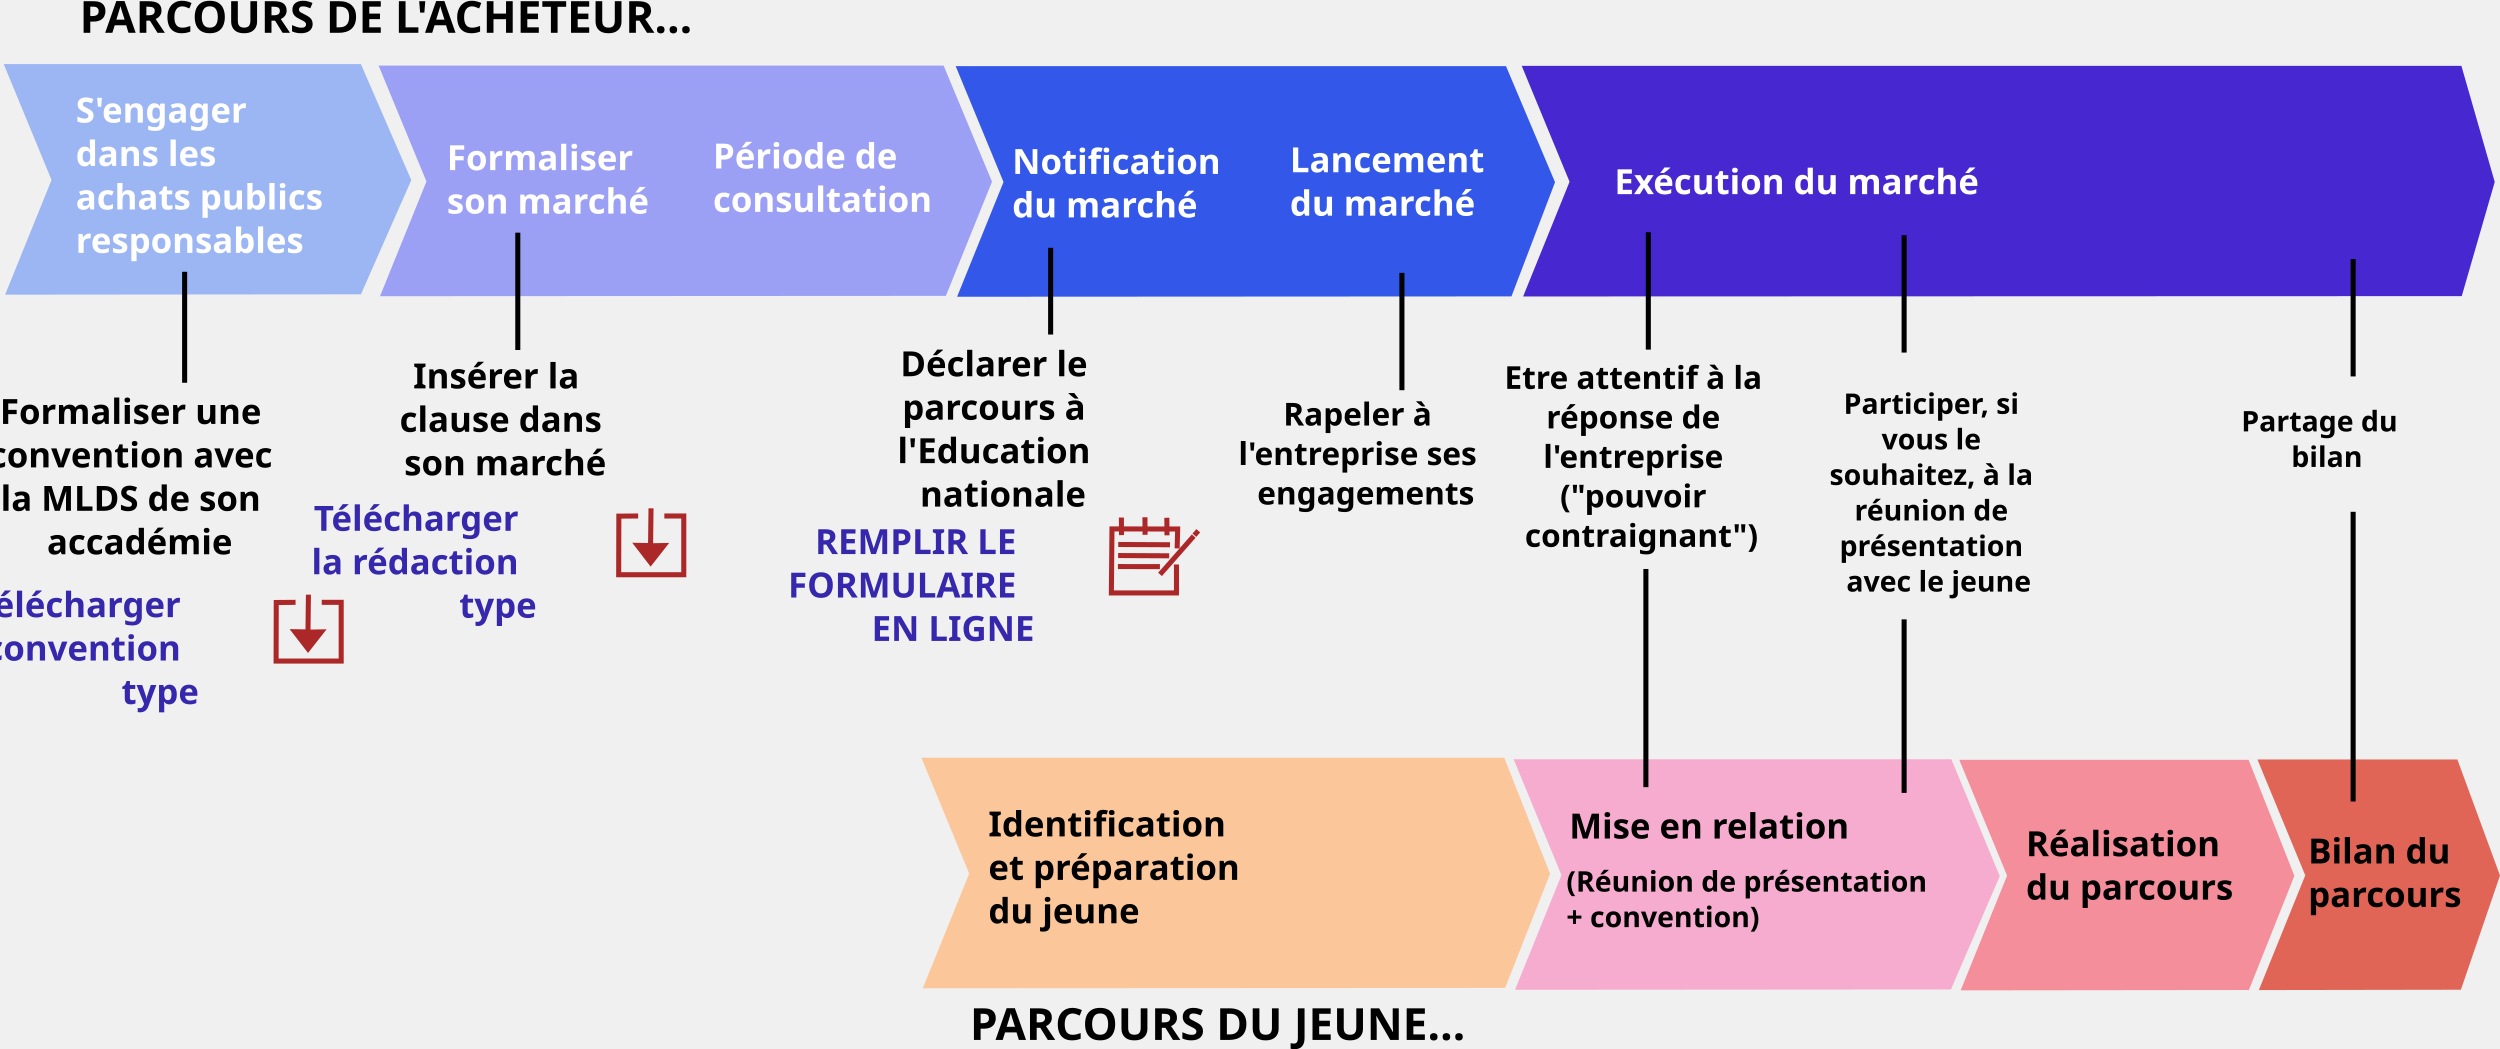
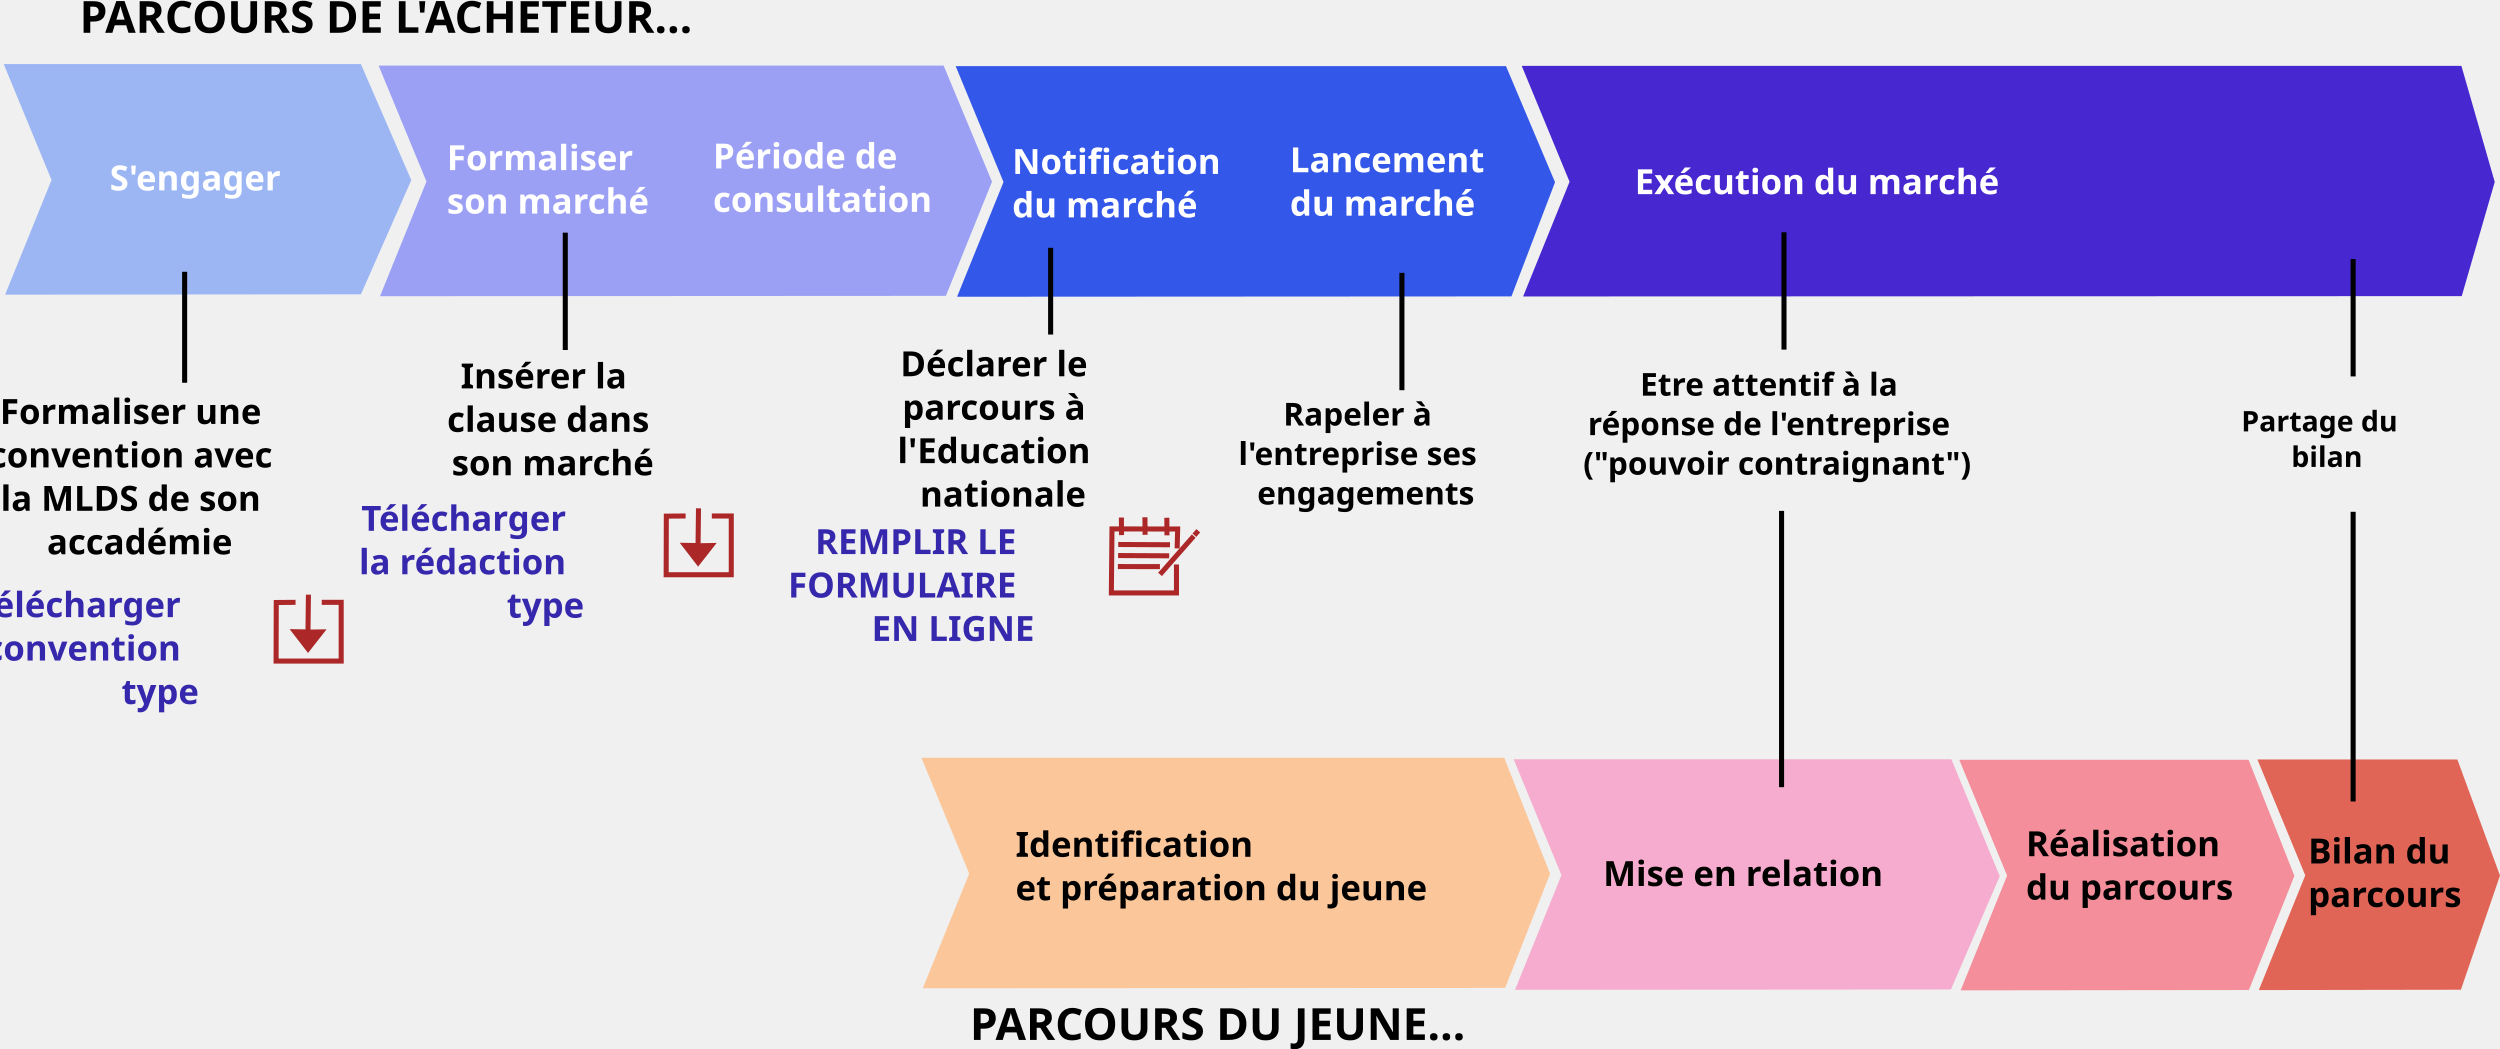
<svg xmlns="http://www.w3.org/2000/svg" xmlns:xlink="http://www.w3.org/1999/xlink" width="208.016mm" height="87.266mm" viewBox="0 0 737.063 309.209" id="svg2" version="1.1">
  <defs id="defs4">
    <linearGradient id="linearGradient4646">
      <stop style="stop-color:#ffffff;stop-opacity:1;" offset="0" id="stop4648" />
      <stop style="stop-color:#ffffff;stop-opacity:0;" offset="1" id="stop4650" />
    </linearGradient>
    <linearGradient xlink:href="#linearGradient4646" id="linearGradient4652" x1="548.128" y1="427.649" x2="671.086" y2="427.649" gradientUnits="userSpaceOnUse" />
  </defs>
  <g id="layer1" transform="translate(-6.944617,-107.0044)">
    <path style="color:#000000;display:inline;overflow:visible;visibility:visible;fill:#9cb6f4;fill-opacity:1;fill-rule:nonzero;stroke:none;stroke-width:1px;stroke-linecap:butt;stroke-linejoin:miter;stroke-miterlimit:4;stroke-dasharray:none;stroke-dashoffset:0;stroke-opacity:1;marker:none;enable-background:accumulate" d="m 8.05,125.899 105.292,0 14.866,34.218 L 113.353,193.78 8.448,193.883 22.14,160.063 8.03,125.884" id="path4136" />
-     <text xml:space="preserve" style="font-style:normal;font-variant:normal;font-weight:bold;font-stretch:normal;font-size:10.245px;line-height:125%;font-family:Sans;-inkscape-font-specification:'Sans, Bold';text-align:start;letter-spacing:0px;word-spacing:0px;writing-mode:lr-tb;text-anchor:start;fill:#ffffff;fill-opacity:1;stroke:none;stroke-width:1px;stroke-linecap:butt;stroke-linejoin:miter;stroke-opacity:1" x="29.286" y="143.143" id="text4144">
-       <tspan id="tspan4146" x="29.286" y="143.143">S'engager</tspan>
-       <tspan x="29.286" y="155.95" id="tspan4148">dans les</tspan>
-       <tspan x="29.286" y="168.757" id="tspan4150">achats publics</tspan>
-       <tspan x="29.286" y="181.563" id="tspan4152">responsables</tspan>
+     <text xml:space="preserve" style="font-style:normal;font-variant:normal;font-weight:bold;font-stretch:normal;font-size:10.245px;line-height:125%;font-family:Sans;-inkscape-font-specification:'Sans, Bold';text-align:start;letter-spacing:0px;word-spacing:0px;writing-mode:lr-tb;text-anchor:start;fill:#ffffff;fill-opacity:1;stroke:none;stroke-width:1px;stroke-linecap:butt;stroke-linejoin:miter;stroke-opacity:1" x="39.286" y="163.143" id="text4144">
+       <tspan id="tspan4146" x="39.286" y="163.143">S'engager</tspan>
+       <tspan x="39.286" y="175.95" id="tspan4152" />
    </text>
    <path style="color:#000000;display:inline;overflow:visible;visibility:visible;fill:#9ca0f4;fill-opacity:1;fill-rule:nonzero;stroke:none;stroke-width:1px;stroke-linecap:butt;stroke-linejoin:miter;stroke-miterlimit:4;stroke-dasharray:none;stroke-dashoffset:0;stroke-opacity:1;marker:none;enable-background:accumulate" d="m 118.582,126.352 166.568,0 14.264,34.218 -13.597,33.663 -166.836,0.102 13.691,-33.82 -14.11,-34.179" id="path4136-1" />
    <text xml:space="preserve" style="font-style:normal;font-variant:normal;font-weight:bold;font-stretch:normal;font-size:10.245px;line-height:125%;font-family:Sans;-inkscape-font-specification:'Sans, Bold';text-align:start;letter-spacing:0px;word-spacing:0px;writing-mode:lr-tb;text-anchor:start;fill:#ffffff;fill-opacity:1;stroke:none;stroke-width:1px;stroke-linecap:butt;stroke-linejoin:miter;stroke-opacity:1" x="138.7" y="157.168" id="text4144-2">
      <tspan x="138.7" y="157.168" id="tspan4152-0">Formaliser</tspan>
      <tspan x="138.7" y="169.975" id="tspan4192">son marché</tspan>
    </text>
    <text xml:space="preserve" style="font-style:normal;font-variant:normal;font-weight:bold;font-stretch:normal;font-size:10.245px;line-height:125%;font-family:Sans;-inkscape-font-specification:'Sans, Bold';text-align:start;letter-spacing:0px;word-spacing:0px;writing-mode:lr-tb;text-anchor:start;fill:#ffffff;fill-opacity:1;stroke:none;stroke-width:1px;stroke-linecap:butt;stroke-linejoin:miter;stroke-opacity:1" x="217.158" y="156.67" id="text4144-2-8">
      <tspan x="217.158" y="156.67" id="tspan4192-5">Période de</tspan>
      <tspan x="217.158" y="169.477" id="tspan4217">consultation</tspan>
    </text>
    <path style="color:#000000;display:inline;overflow:visible;visibility:visible;fill:#3357e8;fill-opacity:1;fill-rule:nonzero;stroke:none;stroke-width:1px;stroke-linecap:butt;stroke-linejoin:miter;stroke-miterlimit:4;stroke-dasharray:none;stroke-dashoffset:0;stroke-opacity:1;marker:none;enable-background:accumulate" d="m 288.714,126.509 162.24,0 14.452,34.218 -12.844,33.663 -163.449,0.102 13.691,-33.82 -14.11,-34.179" id="path4136-1-0" />
    <text xml:space="preserve" style="font-style:normal;font-variant:normal;font-weight:bold;font-stretch:normal;font-size:10.245px;line-height:125%;font-family:Sans;-inkscape-font-specification:'Sans, Bold';text-align:start;letter-spacing:0px;word-spacing:0px;writing-mode:lr-tb;text-anchor:start;fill:#ffffff;fill-opacity:1;stroke:none;stroke-width:1px;stroke-linecap:butt;stroke-linejoin:miter;stroke-opacity:1" x="305.373" y="158.283" id="text4144-2-9">
      <tspan x="305.373" y="158.283" id="tspan4192-3">Notification</tspan>
      <tspan x="305.373" y="171.09" id="tspan4273">du marché</tspan>
    </text>
    <text xml:space="preserve" style="font-style:normal;font-variant:normal;font-weight:bold;font-stretch:normal;font-size:10.245px;line-height:125%;font-family:Sans;-inkscape-font-specification:'Sans, Bold';text-align:start;letter-spacing:0px;word-spacing:0px;writing-mode:lr-tb;text-anchor:start;fill:#ffffff;fill-opacity:1;stroke:none;stroke-width:1px;stroke-linecap:butt;stroke-linejoin:miter;stroke-opacity:1" x="387.237" y="157.785" id="text4144-2-8-8">
      <tspan x="387.237" y="157.785" id="tspan4217-6">Lancement</tspan>
      <tspan x="387.237" y="170.592" id="tspan4277">du marché</tspan>
    </text>
    <text xml:space="preserve" style="font-style:normal;font-variant:normal;font-weight:bold;font-stretch:normal;font-size:10.245px;line-height:125%;font-family:Sans;-inkscape-font-specification:'Sans, Bold';text-align:center;letter-spacing:0px;word-spacing:0px;writing-mode:lr-tb;text-anchor:middle;fill:#000000;fill-opacity:1;stroke:none;stroke-width:1px;stroke-linecap:butt;stroke-linejoin:miter;stroke-opacity:1" x="54.795" y="231.997" id="text4310">
      <tspan id="tspan4312" x="54.795" y="231.997">Formaliser une</tspan>
      <tspan x="54.795" y="244.804" id="tspan4314">convention avec</tspan>
      <tspan x="54.795" y="257.61" id="tspan4316">la MLDS de son</tspan>
      <tspan x="54.795" y="270.417" id="tspan4318">accadémie</tspan>
    </text>
    <path style="color:#000000;display:inline;overflow:visible;visibility:visible;fill:#ff0000;fill-opacity:1;fill-rule:nonzero;stroke:#000000;stroke-width:1.49;stroke-linecap:butt;stroke-linejoin:miter;stroke-miterlimit:4;stroke-dasharray:none;stroke-dashoffset:0;stroke-opacity:1;marker:none;enable-background:accumulate" d="m 61.38,187.132 0,32.718" id="path4320" />
-     <text xml:space="preserve" style="font-style:normal;font-variant:normal;font-weight:bold;font-stretch:normal;font-size:10.245px;line-height:125%;font-family:Sans;-inkscape-font-specification:'Sans, Bold';text-align:center;letter-spacing:0px;word-spacing:0px;writing-mode:lr-tb;text-anchor:middle;fill:#000000;fill-opacity:1;stroke:none;stroke-width:1px;stroke-linecap:butt;stroke-linejoin:miter;stroke-opacity:1" x="162.56" y="221.51" id="text4310-4">
-       <tspan x="162.56" y="221.51" id="tspan4318-3">Insérer la</tspan>
-       <tspan x="162.56" y="234.317" id="tspan4355"> clause dans</tspan>
-       <tspan x="162.56" y="247.124" id="tspan4357">son marché</tspan>
+     <text xml:space="preserve" style="font-style:normal;font-variant:normal;font-weight:bold;font-stretch:normal;font-size:10.245px;line-height:125%;font-family:Sans;-inkscape-font-specification:'Sans, Bold';text-align:center;letter-spacing:0px;word-spacing:0px;writing-mode:lr-tb;text-anchor:middle;fill:#000000;fill-opacity:1;stroke:none;stroke-width:1px;stroke-linecap:butt;stroke-linejoin:miter;stroke-opacity:1" x="176.56" y="221.51" id="text4310-4">
+       <tspan x="176.56" y="221.51" id="tspan4318-3">Insérer la</tspan>
+       <tspan x="176.56" y="234.317" id="tspan4355"> clause dans</tspan>
+       <tspan x="176.56" y="247.124" id="tspan4357">son marché</tspan>
    </text>
-     <path style="color:#000000;display:inline;overflow:visible;visibility:visible;fill:#ff0000;fill-opacity:1;fill-rule:nonzero;stroke:#000000;stroke-width:1.49;stroke-linecap:butt;stroke-linejoin:miter;stroke-miterlimit:4;stroke-dasharray:none;stroke-dashoffset:0;stroke-opacity:1;marker:none;enable-background:accumulate" d="m 159.603,175.599 0,34.599" id="path4320-0" />
-     <a href="http://cache.media.education.gouv.fr/file/Lab_110bis/07/3/20191203_CSF_a_adapter_convention_de_partenariat_acheteur-MLDS_1216073.docx">
+     <path style="color:#000000;display:inline;overflow:visible;visibility:visible;fill:#ff0000;fill-opacity:1;fill-rule:nonzero;stroke:#000000;stroke-width:1.49;stroke-linecap:butt;stroke-linejoin:miter;stroke-miterlimit:4;stroke-dasharray:none;stroke-dashoffset:0;stroke-opacity:1;marker:none;enable-background:accumulate" d="m 173.603,175.599 0,34.599" id="path4320-0" />
+     <a href="http://cache.media.education.gouv.fr/file/Lab_110bis/07/3/20191203_CSF_a_adapter_convention_de_partenariat_acheteur-MLDS_1216073.docx" id="a42">
      <text xml:space="preserve" style="font-style:normal;font-variant:normal;font-weight:bold;font-stretch:normal;font-size:10.245px;line-height:125%;font-family:Sans;-inkscape-font-specification:'Sans, Bold';text-align:end;letter-spacing:0px;word-spacing:0px;writing-mode:lr-tb;text-anchor:end;fill:#3628ac;fill-opacity:1;stroke:none;stroke-width:1px;stroke-linecap:butt;stroke-linejoin:miter;stroke-opacity:1" x="84.225" y="288.947" id="text4310-44">
        <tspan x="84.225" y="288.947" id="tspan4318-6">Télécharger</tspan>
        <tspan x="84.225" y="301.754" id="tspan4407">la convention</tspan>
        <tspan x="84.225" y="314.561" id="tspan4409">type</tspan>
      </text>
    </a>
    <path style="color:#000000;display:inline;overflow:visible;visibility:visible;fill:none;fill-opacity:1;fill-rule:nonzero;stroke:#ac2828;stroke-width:1.49;stroke-linecap:butt;stroke-linejoin:miter;stroke-miterlimit:4;stroke-dasharray:none;stroke-dashoffset:0;stroke-opacity:1;marker:none;enable-background:accumulate" d="m 94.083,284.59 -5.692,0.047 -0.047,17.265 19.193,0 0,-17.312 -5.733,0" id="path4411" />
    <path style="color:#000000;display:inline;overflow:visible;visibility:visible;fill:#ac2828;fill-opacity:1;fill-rule:nonzero;stroke:#ac2828;stroke-width:1.49;stroke-linecap:butt;stroke-linejoin:miter;stroke-miterlimit:4;stroke-dasharray:none;stroke-dashoffset:0;stroke-opacity:1;marker:none;enable-background:accumulate" d="m 97.879,282.327 -0.137,10.991 -3.872,-0.066 3.892,5.056 3.925,-5.004 -3.836,0.067" id="path4411-3" />
-     <path style="color:#000000;display:inline;overflow:visible;visibility:visible;fill:none;fill-opacity:1;fill-rule:nonzero;stroke:#ac2828;stroke-width:1.49;stroke-linecap:butt;stroke-linejoin:miter;stroke-miterlimit:4;stroke-dasharray:none;stroke-dashoffset:0;stroke-opacity:1;marker:none;enable-background:accumulate" d="m 195.086,259.13 -5.692,0.047 -0.047,17.265 19.193,0 0,-17.312 -5.733,0" id="path4411-1" />
-     <path style="color:#000000;display:inline;overflow:visible;visibility:visible;fill:#ac2828;fill-opacity:1;fill-rule:nonzero;stroke:#ac2828;stroke-width:1.49;stroke-linecap:butt;stroke-linejoin:miter;stroke-miterlimit:4;stroke-dasharray:none;stroke-dashoffset:0;stroke-opacity:1;marker:none;enable-background:accumulate" d="m 198.882,256.867 -0.137,10.991 -3.872,-0.066 3.892,5.056 3.925,-5.004 -3.836,0.067" id="path4411-3-7" />
-     <a xlink:href="http://cache.media.education.gouv.fr/file/Lab_110bis/06/9/20191203_CSF_proposition_de_redaction_type_de_la_clause_1216069.zip" target="_blank">
+     <path style="color:#000000;display:inline;overflow:visible;visibility:visible;fill:none;fill-opacity:1;fill-rule:nonzero;stroke:#ac2828;stroke-width:1.49;stroke-linecap:butt;stroke-linejoin:miter;stroke-miterlimit:4;stroke-dasharray:none;stroke-dashoffset:0;stroke-opacity:1;marker:none;enable-background:accumulate" d="m 209.086,259.13 -5.692,0.047 -0.047,17.265 19.193,0 0,-17.312 -5.733,0" id="path4411-1" />
+     <path style="color:#000000;display:inline;overflow:visible;visibility:visible;fill:#ac2828;fill-opacity:1;fill-rule:nonzero;stroke:#ac2828;stroke-width:1.49;stroke-linecap:butt;stroke-linejoin:miter;stroke-miterlimit:4;stroke-dasharray:none;stroke-dashoffset:0;stroke-opacity:1;marker:none;enable-background:accumulate" d="m 212.882,256.867 -0.137,10.991 -3.872,-0.066 3.892,5.056 3.925,-5.004 -3.836,0.067" id="path4411-3-7" />
+     <a xlink:href="http://cache.media.education.gouv.fr/file/Lab_110bis/06/9/20191203_CSF_proposition_de_redaction_type_de_la_clause_1216069.zip" target="_blank" id="a52" transform="translate(14,0)">
      <text xml:space="preserve" style="font-style:normal;font-variant:normal;font-weight:bold;font-stretch:normal;font-size:10.245px;line-height:125%;font-family:Sans;-inkscape-font-specification:'Sans, Bold';text-align:end;letter-spacing:0px;word-spacing:0px;writing-mode:lr-tb;text-anchor:end;fill:#3628ac;fill-opacity:1;stroke:none;stroke-width:1px;stroke-linecap:butt;stroke-linejoin:miter;stroke-opacity:1" x="183.811" y="263.5" id="text4310-44-5">
        <tspan x="183.811" y="263.5" id="tspan4318-6-9">Télécharger</tspan>
        <tspan x="183.811" y="276.307" id="tspan4409-2">la rédaction</tspan>
        <tspan x="183.811" y="289.114" id="tspan4472">type</tspan>
      </text>
    </a>
    <text xml:space="preserve" style="font-style:normal;font-variant:normal;font-weight:bold;font-stretch:normal;font-size:13.04px;line-height:125%;font-family:Sans;-inkscape-font-specification:'Sans, Bold';text-align:center;letter-spacing:0px;word-spacing:0px;writing-mode:lr-tb;text-anchor:middle;fill:#000000;fill-opacity:1;stroke:none;stroke-width:1px;stroke-linecap:butt;stroke-linejoin:miter;stroke-opacity:1" x="129.207" y="116.682" id="text4310-1">
      <tspan x="129.207" y="116.682" id="tspan4318-7">PARCOURS DE L'ACHETEUR...</tspan>
    </text>
    <path style="color:#000000;display:inline;overflow:visible;visibility:visible;fill:#4627d0;fill-opacity:1;fill-rule:nonzero;stroke:none;stroke-width:1px;stroke-linecap:butt;stroke-linejoin:miter;stroke-miterlimit:4;stroke-dasharray:none;stroke-dashoffset:0;stroke-opacity:1;marker:none;enable-background:accumulate" d="m 455.602,126.427 277.024,0 9.829,34.218 -9.727,33.663 -276.728,0.102 13.691,-33.82 -14.11,-34.179" id="path4136-1-0-4" />
-     <text xml:space="preserve" style="font-style:normal;font-variant:normal;font-weight:bold;font-stretch:normal;font-size:10.245px;line-height:125%;font-family:Sans;-inkscape-font-specification:'Sans, Bold';text-align:start;letter-spacing:0px;word-spacing:0px;writing-mode:lr-tb;text-anchor:start;fill:#ffffff;fill-opacity:1;stroke:none;stroke-width:1px;stroke-linecap:butt;stroke-linejoin:miter;stroke-opacity:1" x="482.923" y="164.233" id="text4144-2-8-8-1">
-       <tspan x="482.923" y="164.233" id="tspan4277-5">Exécution du marché</tspan>
+     <text xml:space="preserve" style="font-style:normal;font-variant:normal;font-weight:bold;font-stretch:normal;font-size:10.245px;line-height:125%;font-family:Sans;-inkscape-font-specification:'Sans, Bold';text-align:start;letter-spacing:0px;word-spacing:0px;writing-mode:lr-tb;text-anchor:start;fill:#ffffff;fill-opacity:1;stroke:none;stroke-width:1px;stroke-linecap:butt;stroke-linejoin:miter;stroke-opacity:1" x="488.923" y="164.233" id="text4144-2-8-8-1">
+       <tspan x="488.923" y="164.233" id="tspan4277-5">Exécution du marché</tspan>
    </text>
    <path style="color:#000000;display:inline;overflow:visible;visibility:visible;fill:#fbc79a;fill-opacity:1;fill-rule:nonzero;stroke:none;stroke-width:1px;stroke-linecap:butt;stroke-linejoin:miter;stroke-miterlimit:4;stroke-dasharray:none;stroke-dashoffset:0;stroke-opacity:1;marker:none;enable-background:accumulate" d="m 278.601,330.394 171.82,0 13.535,34.218 -13.259,33.663 -171.699,0.102 13.691,-33.82 -14.11,-34.179" id="path4136-9" />
-     <text xml:space="preserve" style="font-style:normal;font-variant:normal;font-weight:bold;font-stretch:normal;font-size:10.245px;line-height:125%;font-family:Sans;-inkscape-font-specification:'Sans, Bold';text-align:start;letter-spacing:0px;word-spacing:0px;writing-mode:lr-tb;text-anchor:start;fill:#000000;fill-opacity:1;stroke:none;stroke-width:1px;stroke-linecap:butt;stroke-linejoin:miter;stroke-opacity:1" x="298.346" y="353.6" id="text4144-7">
-       <tspan x="298.346" y="353.6" id="tspan4152-8">Identification</tspan>
-       <tspan x="298.346" y="366.406" id="tspan4640">et préparation</tspan>
-       <tspan x="298.346" y="379.213" id="tspan4642">du jeune</tspan>
+     <text xml:space="preserve" style="font-style:normal;font-variant:normal;font-weight:bold;font-stretch:normal;font-size:10.245px;line-height:125%;font-family:Sans;-inkscape-font-specification:'Sans, Bold';text-align:start;letter-spacing:0px;word-spacing:0px;writing-mode:lr-tb;text-anchor:start;fill:#000000;fill-opacity:1;stroke:none;stroke-width:1px;stroke-linecap:butt;stroke-linejoin:miter;stroke-opacity:1" x="306.346" y="359.6" id="text4144-7">
+       <tspan x="306.346" y="359.6" id="tspan4152-8">Identification</tspan>
+       <tspan x="306.346" y="372.406" id="tspan4642">et préparation du jeune</tspan>
    </text>
    <path style="color:#000000;display:inline;overflow:visible;visibility:visible;fill:#f5acce;fill-opacity:1;fill-rule:nonzero;stroke:none;stroke-width:1px;stroke-linecap:butt;stroke-linejoin:miter;stroke-miterlimit:4;stroke-dasharray:none;stroke-dashoffset:0;stroke-opacity:1;marker:none;enable-background:accumulate" d="m 453.213,330.848 129.046,0 14.264,34.485 -14.396,33.397 -128.516,0.102 13.691,-33.82 -14.11,-34.179" id="path4136-1-3" />
-     <text xml:space="preserve" style="font-style:normal;font-variant:normal;font-weight:bold;font-stretch:normal;font-size:10.245px;line-height:125%;font-family:Sans;-inkscape-font-specification:'Sans, Bold';text-align:start;letter-spacing:0px;word-spacing:0px;writing-mode:lr-tb;text-anchor:start;fill:#010100;fill-opacity:1;stroke:none;stroke-width:1px;stroke-linecap:butt;stroke-linejoin:miter;stroke-opacity:1" x="469.605" y="354.213" id="text4144-2-1">
-       <tspan x="469.605" y="354.213" id="tspan4192-9" style="fill:#010100;fill-opacity:1">Mise en relation</tspan>
+     <text xml:space="preserve" style="font-style:normal;font-variant:normal;font-weight:bold;font-stretch:normal;font-size:10.245px;line-height:125%;font-family:Sans;-inkscape-font-specification:'Sans, Bold';text-align:start;letter-spacing:0px;word-spacing:0px;writing-mode:lr-tb;text-anchor:start;fill:#010100;fill-opacity:1;stroke:none;stroke-width:1px;stroke-linecap:butt;stroke-linejoin:miter;stroke-opacity:1" x="479.605" y="368.213" id="text4144-2-1">
+       <tspan x="479.605" y="368.213" id="tspan4192-9" style="fill:#010100;fill-opacity:1">Mise en relation</tspan>
    </text>
    <path style="color:#000000;display:inline;overflow:visible;visibility:visible;fill:#f38e9a;fill-opacity:1;fill-rule:nonzero;stroke:none;stroke-width:1px;stroke-linecap:butt;stroke-linejoin:miter;stroke-miterlimit:4;stroke-dasharray:none;stroke-dashoffset:0;stroke-opacity:1;marker:none;enable-background:accumulate" d="m 584.598,331.005 85.278,0 13.511,34.218 -13.409,33.663 -84.982,0.102 13.691,-33.82 -14.11,-34.179" id="path4136-1-0-3" />
    <text xml:space="preserve" style="font-style:normal;font-variant:normal;font-weight:bold;font-stretch:normal;font-size:13.04px;line-height:125%;font-family:Sans;-inkscape-font-specification:'Sans, Bold';text-align:center;letter-spacing:0px;word-spacing:0px;writing-mode:lr-tb;text-anchor:middle;fill:#000000;fill-opacity:1;stroke:none;stroke-width:1px;stroke-linecap:butt;stroke-linejoin:miter;stroke-opacity:1" x="374.408" y="413.603" id="text4310-1-8">
      <tspan x="374.408" y="413.603" id="tspan4318-7-8">PARCOURS DU JEUNE...</tspan>
    </text>
    <path style="color:#000000;display:inline;overflow:visible;visibility:visible;fill:#e06556;fill-opacity:1;fill-rule:nonzero;stroke:none;stroke-width:1px;stroke-linecap:butt;stroke-linejoin:miter;stroke-miterlimit:4;stroke-dasharray:none;stroke-dashoffset:0;stroke-opacity:1;marker:none;enable-background:accumulate" d="m 672.504,330.922 58.934,0 12.57,34.218 -11.527,33.663 -59.579,0.102 13.691,-33.82 -14.11,-34.179" id="path4136-1-0-4-9" />
-     <text xml:space="preserve" style="font-style:normal;font-variant:normal;font-weight:bold;font-stretch:normal;font-size:8.383px;line-height:125%;font-family:Sans;-inkscape-font-specification:'Sans, Bold';text-align:start;letter-spacing:0px;word-spacing:0px;writing-mode:lr-tb;text-anchor:start;fill:#000000;fill-opacity:1;stroke:none;stroke-width:1px;stroke-linecap:butt;stroke-linejoin:miter;stroke-opacity:1" x="468.747" y="369.872" id="text4654">
-       <tspan id="tspan4656" x="468.747" y="369.872">(Réunion de présentation</tspan>
-       <tspan x="468.747" y="380.351" id="tspan4658">+ convention)</tspan>
-     </text>
    <text xml:space="preserve" style="font-style:normal;font-variant:normal;font-weight:bold;font-stretch:normal;font-size:10.245px;line-height:125%;font-family:Sans;-inkscape-font-specification:'Sans, Bold';text-align:start;letter-spacing:0px;word-spacing:0px;writing-mode:lr-tb;text-anchor:start;fill:#000000;fill-opacity:1;stroke:none;stroke-width:1px;stroke-linecap:butt;stroke-linejoin:miter;stroke-opacity:1" x="604.272" y="359.426" id="text4144-7-6">
      <tspan x="604.272" y="359.426" id="tspan4642-0">Réalisation</tspan>
      <tspan x="604.272" y="372.233" id="tspan4702">du parcours</tspan>
    </text>
    <text xml:space="preserve" style="font-style:normal;font-variant:normal;font-weight:bold;font-stretch:normal;font-size:10.245px;line-height:125%;font-family:Sans;-inkscape-font-specification:'Sans, Bold';text-align:start;letter-spacing:0px;word-spacing:0px;writing-mode:lr-tb;text-anchor:start;fill:#000000;fill-opacity:1;stroke:none;stroke-width:1px;stroke-linecap:butt;stroke-linejoin:miter;stroke-opacity:1" x="687.454" y="361.574" id="text4144-7-6-3">
      <tspan x="687.454" y="361.574" id="tspan4702-9">Bilan du</tspan>
      <tspan x="687.454" y="374.381" id="tspan4729">parcours</tspan>
    </text>
-     <text xml:space="preserve" style="font-style:normal;font-variant:normal;font-weight:bold;font-stretch:normal;font-size:9.314px;line-height:125%;font-family:Sans;-inkscape-font-specification:'Sans, Bold';text-align:center;letter-spacing:0px;word-spacing:0px;writing-mode:lr-tb;text-anchor:middle;fill:#000000;fill-opacity:1;stroke:none;stroke-width:1px;stroke-linecap:butt;stroke-linejoin:miter;stroke-opacity:1" x="496.952" y="221.66" id="text4310-2">
-       <tspan x="496.952" y="221.66" id="tspan4318-5">Etre attentif à la</tspan>
-       <tspan x="496.952" y="233.302" id="tspan4764">réponse de</tspan>
-       <tspan x="496.952" y="244.945" id="tspan4766">l'entreprise</tspan>
-       <tspan x="496.952" y="256.587" id="tspan4768">("pouvoir</tspan>
-       <tspan x="496.952" y="268.23" id="tspan4770">contraignant")</tspan>
+     <text xml:space="preserve" style="font-style:normal;font-variant:normal;font-weight:bold;font-stretch:normal;font-size:9.314px;line-height:125%;font-family:Sans;-inkscape-font-specification:'Sans, Bold';text-align:center;letter-spacing:0px;word-spacing:0px;writing-mode:lr-tb;text-anchor:middle;fill:#000000;fill-opacity:1;stroke:none;stroke-width:1px;stroke-linecap:butt;stroke-linejoin:miter;stroke-opacity:1" x="536.952" y="223.66" id="text4310-2">
+       <tspan x="536.952" y="223.66" id="tspan4318-5">Etre attentif à la</tspan>
+       <tspan x="536.952" y="235.302" id="tspan4766">réponse de l'entreprise</tspan>
+       <tspan x="536.952" y="246.945" id="tspan4770">("pouvoir contraignant")</tspan>
    </text>
-     <path style="color:#000000;display:inline;overflow:visible;visibility:visible;fill:#ff0000;fill-opacity:1;fill-rule:nonzero;stroke:#000000;stroke-width:1.49;stroke-linecap:butt;stroke-linejoin:miter;stroke-miterlimit:4;stroke-dasharray:none;stroke-dashoffset:0;stroke-opacity:1;marker:none;enable-background:accumulate" d="m 492.91,175.478 0,34.599" id="path4320-0-9" />
-     <path style="color:#000000;display:inline;overflow:visible;visibility:visible;fill:#ff0000;fill-opacity:1;fill-rule:nonzero;stroke:#000000;stroke-width:1.49;stroke-linecap:butt;stroke-linejoin:miter;stroke-miterlimit:4;stroke-dasharray:none;stroke-dashoffset:0;stroke-opacity:1;marker:none;enable-background:accumulate" d="m 492.195,274.753 0,64.33" id="path4320-0-9-4" />
+     <path style="color:#000000;display:inline;overflow:visible;visibility:visible;fill:#ff0000;fill-opacity:1;fill-rule:nonzero;stroke:#000000;stroke-width:1.49;stroke-linecap:butt;stroke-linejoin:miter;stroke-miterlimit:4;stroke-dasharray:none;stroke-dashoffset:0;stroke-opacity:1;marker:none;enable-background:accumulate" d="m 532.91,175.478 0,34.599" id="path4320-0-9" />
+     <path style="color:#000000;display:inline;overflow:visible;visibility:visible;fill:#ff0000;fill-opacity:1;fill-rule:nonzero;stroke:#000000;stroke-width:1.49;stroke-linecap:butt;stroke-linejoin:miter;stroke-miterlimit:4;stroke-dasharray:none;stroke-dashoffset:0;stroke-opacity:1;marker:none;enable-background:accumulate" d="m 532.195,257.628 0,81.456" id="path4320-0-9-4" />
    <text xml:space="preserve" style="font-style:normal;font-variant:normal;font-weight:bold;font-stretch:normal;font-size:9.314px;line-height:125%;font-family:Sans;-inkscape-font-specification:'Sans, Bold';text-align:center;letter-spacing:0px;word-spacing:0px;writing-mode:lr-tb;text-anchor:middle;fill:#000000;fill-opacity:1;stroke:none;stroke-width:1px;stroke-linecap:butt;stroke-linejoin:miter;stroke-opacity:1" x="415.663" y="232.458" id="text4310-2-6">
      <tspan x="415.663" y="232.458" id="tspan4840">Rapeler à</tspan>
      <tspan x="415.663" y="244.1" id="tspan4844">l'entreprise ses</tspan>
      <tspan x="415.663" y="255.743" id="tspan4846">engagements</tspan>
    </text>
    <path style="color:#000000;display:inline;overflow:visible;visibility:visible;fill:#ff0000;fill-opacity:1;fill-rule:nonzero;stroke:#000000;stroke-width:1.49;stroke-linecap:butt;stroke-linejoin:miter;stroke-miterlimit:4;stroke-dasharray:none;stroke-dashoffset:0;stroke-opacity:1;marker:none;enable-background:accumulate" d="m 420.266,187.446 0,34.599" id="path4320-0-9-7" />
    <text xml:space="preserve" style="font-style:normal;font-variant:normal;font-weight:bold;font-stretch:normal;font-size:10.245px;line-height:125%;font-family:Sans;-inkscape-font-specification:'Sans, Bold';text-align:center;letter-spacing:0px;word-spacing:0px;writing-mode:lr-tb;text-anchor:middle;fill:#000000;fill-opacity:1;stroke:none;stroke-width:1px;stroke-linecap:butt;stroke-linejoin:miter;stroke-opacity:1" x="309.306" y="217.935" id="text4310-4-5">
      <tspan x="309.306" y="217.935" id="tspan4357-1">Déclarer le</tspan>
      <tspan x="309.306" y="230.742" id="tspan4909">parcours à</tspan>
      <tspan x="309.306" y="243.549" id="tspan4911">l'Education</tspan>
      <tspan x="309.306" y="256.355" id="tspan4913">nationale</tspan>
    </text>
    <path style="color:#000000;display:inline;overflow:visible;visibility:visible;fill:none;fill-opacity:1;fill-rule:nonzero;stroke:#ac2828;stroke-width:1.49;stroke-linecap:butt;stroke-linejoin:miter;stroke-miterlimit:4;stroke-dasharray:none;stroke-dashoffset:0;stroke-opacity:1;marker:none;enable-background:accumulate" d="m 353.996,268.688 0.153,-5.721 -19.366,-0.02 -0.18,18.861 19.193,0 0,-8.39" id="path4411-1-2" />
-     <a href="https://airtable.com/shrEzwLd6dgEVPlYm">
+     <a href="https://airtable.com/shrEzwLd6dgEVPlYm" id="a103">
      <text xml:space="preserve" style="font-style:normal;font-variant:normal;font-weight:bold;font-stretch:normal;font-size:10.245px;line-height:125%;font-family:Sans;-inkscape-font-specification:'Sans, Bold';text-align:end;letter-spacing:0px;word-spacing:0px;writing-mode:lr-tb;text-anchor:end;fill:#3628ac;fill-opacity:1;stroke:none;stroke-width:1px;stroke-linecap:butt;stroke-linejoin:miter;stroke-opacity:1" x="330.557" y="270.357" id="text4310-44-5-9">
        <tspan x="330.557" y="270.357" id="tspan4472-8">REMPLIR LE</tspan>
        <tspan x="330.557" y="283.163" id="tspan4934">FORMULAIRE</tspan>
        <tspan x="330.557" y="295.97" id="tspan4936">EN LIGNE</tspan>
      </text>
    </a>
    <path style="color:#000000;display:inline;overflow:visible;visibility:visible;fill:#ff0000;fill-opacity:1;fill-rule:nonzero;stroke:#000000;stroke-width:1.49;stroke-linecap:butt;stroke-linejoin:miter;stroke-miterlimit:4;stroke-dasharray:none;stroke-dashoffset:0;stroke-opacity:1;marker:none;enable-background:accumulate" d="m 316.698,180.07 c 0,0 0,3.905 0,5.858 0,7.824 0,19.709 0,19.709" id="path4320-0-9-7-0" />
    <path style="color:#000000;display:inline;overflow:visible;visibility:visible;fill:#ac2828;fill-opacity:1;fill-rule:nonzero;stroke:#ac2828;stroke-width:1.49;stroke-linecap:butt;stroke-linejoin:miter;stroke-miterlimit:4;stroke-dasharray:none;stroke-dashoffset:0;stroke-opacity:1;marker:none;enable-background:accumulate" d="m 348.947,276.353 9.935,-11.298" id="path4938" />
    <path style="color:#000000;display:inline;overflow:visible;visibility:visible;fill:#ac2828;fill-opacity:1;fill-rule:nonzero;stroke:#ac2828;stroke-width:1.49;stroke-linecap:butt;stroke-linejoin:miter;stroke-miterlimit:4;stroke-dasharray:none;stroke-dashoffset:0;stroke-opacity:1;marker:none;enable-background:accumulate" d="m 336.63,267.532 15.258,0.078" id="path4938-2" />
    <path style="color:#000000;display:inline;overflow:visible;visibility:visible;fill:#ac2828;fill-opacity:1;fill-rule:nonzero;stroke:#ac2828;stroke-width:1.49;stroke-linecap:butt;stroke-linejoin:miter;stroke-miterlimit:4;stroke-dasharray:none;stroke-dashoffset:0;stroke-opacity:1;marker:none;enable-background:accumulate" d="m 336.59,270.792 15.058,0.078" id="path4938-2-0" />
    <path style="color:#000000;display:inline;overflow:visible;visibility:visible;fill:#ac2828;fill-opacity:1;fill-rule:nonzero;stroke:#ac2828;stroke-width:1.49;stroke-linecap:butt;stroke-linejoin:miter;stroke-miterlimit:4;stroke-dasharray:none;stroke-dashoffset:0;stroke-opacity:1;marker:none;enable-background:accumulate" d="m 336.524,274.039 12.397,0.012" id="path4938-2-5" />
    <path style="color:#000000;display:inline;overflow:visible;visibility:visible;fill:#ac2828;fill-opacity:1;fill-rule:nonzero;stroke:#ac2828;stroke-width:1.49;stroke-linecap:butt;stroke-linejoin:miter;stroke-miterlimit:4;stroke-dasharray:none;stroke-dashoffset:0;stroke-opacity:1;marker:none;enable-background:accumulate" d="m 337.601,264.765 -0.044,-5.177" id="path4938-2-1" />
    <path style="color:#000000;display:inline;overflow:visible;visibility:visible;fill:#ac2828;fill-opacity:1;fill-rule:nonzero;stroke:#ac2828;stroke-width:1.49;stroke-linecap:butt;stroke-linejoin:miter;stroke-miterlimit:4;stroke-dasharray:none;stroke-dashoffset:0;stroke-opacity:1;marker:none;enable-background:accumulate" d="m 344.546,264.684 -0.044,-5.177" id="path4938-2-1-1" />
    <path style="color:#000000;display:inline;overflow:visible;visibility:visible;fill:#ac2828;fill-opacity:1;fill-rule:nonzero;stroke:#ac2828;stroke-width:1.49;stroke-linecap:butt;stroke-linejoin:miter;stroke-miterlimit:4;stroke-dasharray:none;stroke-dashoffset:0;stroke-opacity:1;marker:none;enable-background:accumulate" d="m 351,264.831 -0.044,-5.177" id="path4938-2-1-0" />
    <path style="color:#000000;display:inline;overflow:visible;visibility:visible;fill:#ac2828;fill-opacity:1;fill-rule:nonzero;stroke:#ac2828;stroke-width:1.49;stroke-linecap:butt;stroke-linejoin:miter;stroke-miterlimit:4;stroke-dasharray:none;stroke-dashoffset:0;stroke-opacity:1;marker:none;enable-background:accumulate" d="m 359.077,264.805 1.153,-1.319" id="path4938-5" />
-     <text xml:space="preserve" style="font-style:normal;font-variant:normal;font-weight:bold;font-stretch:normal;font-size:8.383px;line-height:125%;font-family:Sans;-inkscape-font-specification:'Sans, Bold';text-align:center;letter-spacing:0px;word-spacing:0px;writing-mode:lr-tb;text-anchor:middle;fill:#000000;fill-opacity:1;stroke:none;stroke-width:1px;stroke-linecap:butt;stroke-linejoin:miter;stroke-opacity:1" x="583.971" y="229.023" id="text4310-2-0">
-       <tspan x="583.971" y="229.023" id="tspan4770-5">Participer, si</tspan>
-       <tspan x="583.971" y="239.502" id="tspan5077">vous le</tspan>
-       <tspan x="583.971" y="249.98" id="tspan5079">souhaitez, à la</tspan>
-       <tspan x="583.971" y="260.458" id="tspan5081">réunion de</tspan>
-       <tspan x="583.971" y="270.936" id="tspan5083">présentation</tspan>
-       <tspan x="583.971" y="281.415" id="tspan5085">avec le jeune</tspan>
-     </text>
-     <path style="color:#000000;display:inline;overflow:visible;visibility:visible;fill:#ff0000;fill-opacity:1;fill-rule:nonzero;stroke:#000000;stroke-width:1.49;stroke-linecap:butt;stroke-linejoin:miter;stroke-miterlimit:4;stroke-dasharray:none;stroke-dashoffset:0;stroke-opacity:1;marker:none;enable-background:accumulate" d="m 568.327,176.352 0,34.599" id="path4320-0-9-8" />
-     <path style="color:#000000;display:inline;overflow:visible;visibility:visible;fill:#ff0000;fill-opacity:1;fill-rule:nonzero;stroke:#000000;stroke-width:1.49;stroke-linecap:butt;stroke-linejoin:miter;stroke-miterlimit:4;stroke-dasharray:none;stroke-dashoffset:0;stroke-opacity:1;marker:none;enable-background:accumulate" d="m 568.327,289.61 0,51.158" id="path4320-0-9-8-6" />
    <text xml:space="preserve" style="font-style:normal;font-variant:normal;font-weight:bold;font-stretch:normal;font-size:8.383px;line-height:125%;font-family:Sans;-inkscape-font-specification:'Sans, Bold';text-align:center;letter-spacing:0px;word-spacing:0px;writing-mode:lr-tb;text-anchor:middle;fill:#000000;fill-opacity:1;stroke:none;stroke-width:1px;stroke-linecap:butt;stroke-linejoin:miter;stroke-opacity:1" x="698.414" y="234.198" id="text4310-2-0-2">
      <tspan x="698.414" y="234.198" id="tspan5085-0">Partage du</tspan>
      <tspan x="698.414" y="244.677" id="tspan5160">bilan</tspan>
    </text>
    <path style="color:#000000;display:inline;overflow:visible;visibility:visible;fill:#ff0000;fill-opacity:1;fill-rule:nonzero;stroke:#000000;stroke-width:1.49;stroke-linecap:butt;stroke-linejoin:miter;stroke-miterlimit:4;stroke-dasharray:none;stroke-dashoffset:0;stroke-opacity:1;marker:none;enable-background:accumulate" d="m 700.707,183.383 0,34.599" id="path4320-0-9-8-62" />
    <path style="color:#000000;display:inline;overflow:visible;visibility:visible;fill:#ff0000;fill-opacity:1;fill-rule:nonzero;stroke:#000000;stroke-width:1.49;stroke-linecap:butt;stroke-linejoin:miter;stroke-miterlimit:4;stroke-dasharray:none;stroke-dashoffset:0;stroke-opacity:1;marker:none;enable-background:accumulate" d="m 700.707,257.895 0,85.406" id="path4320-0-9-8-62-9" />
  </g>
</svg>
